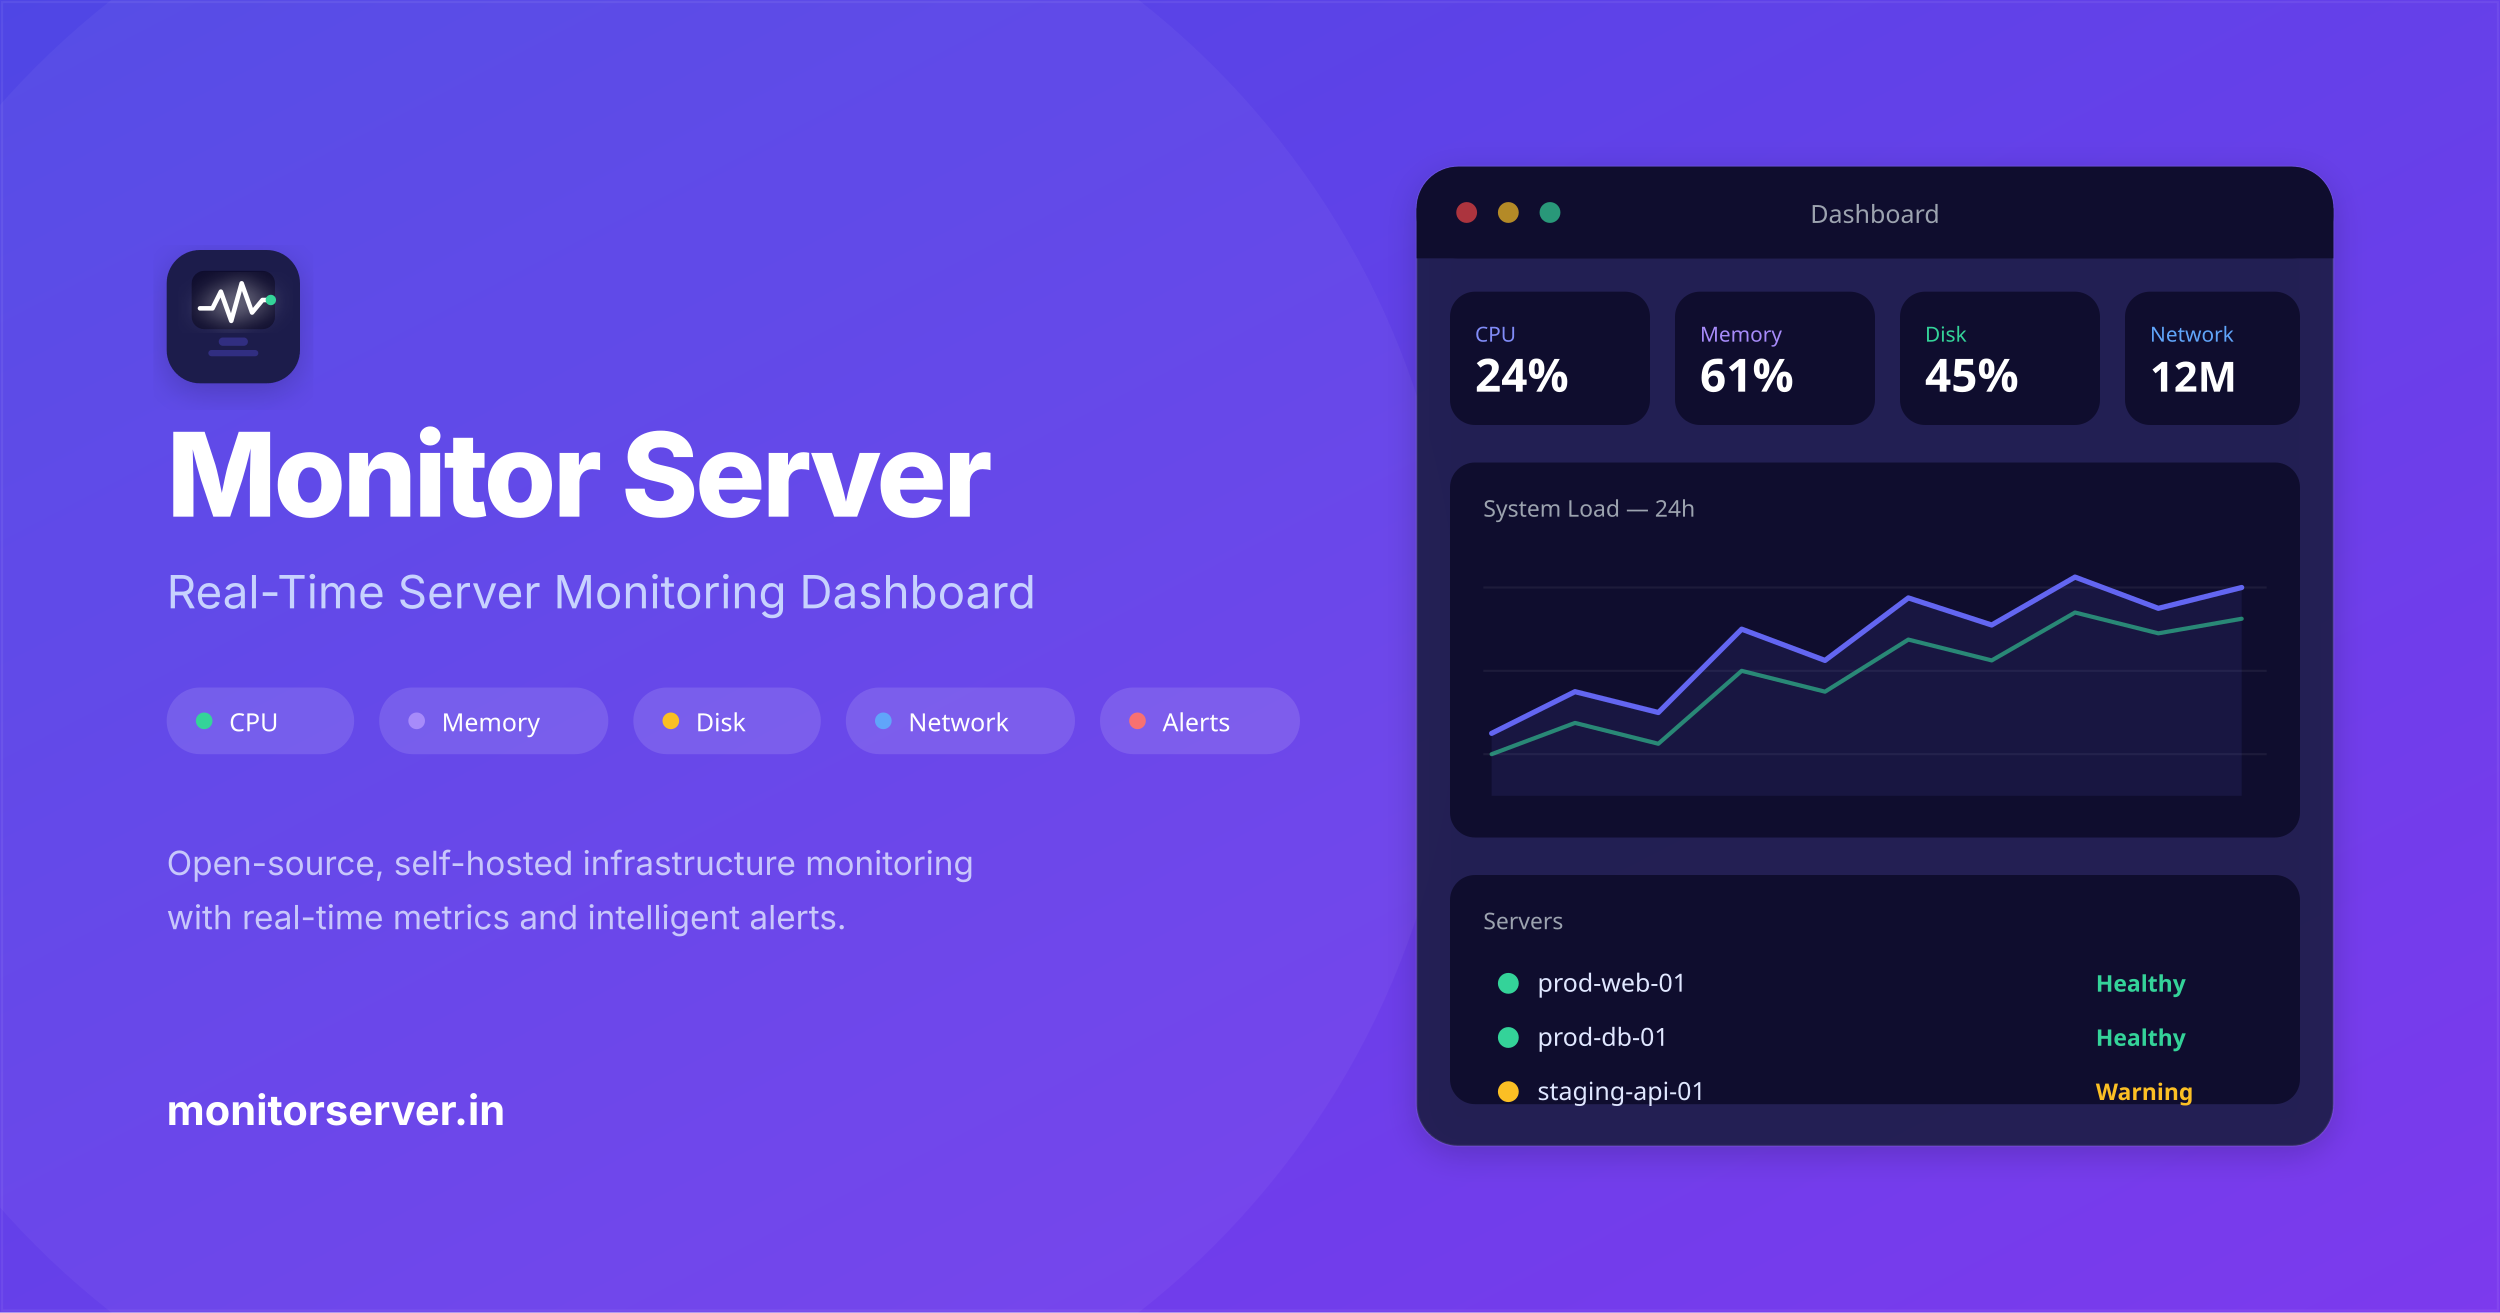
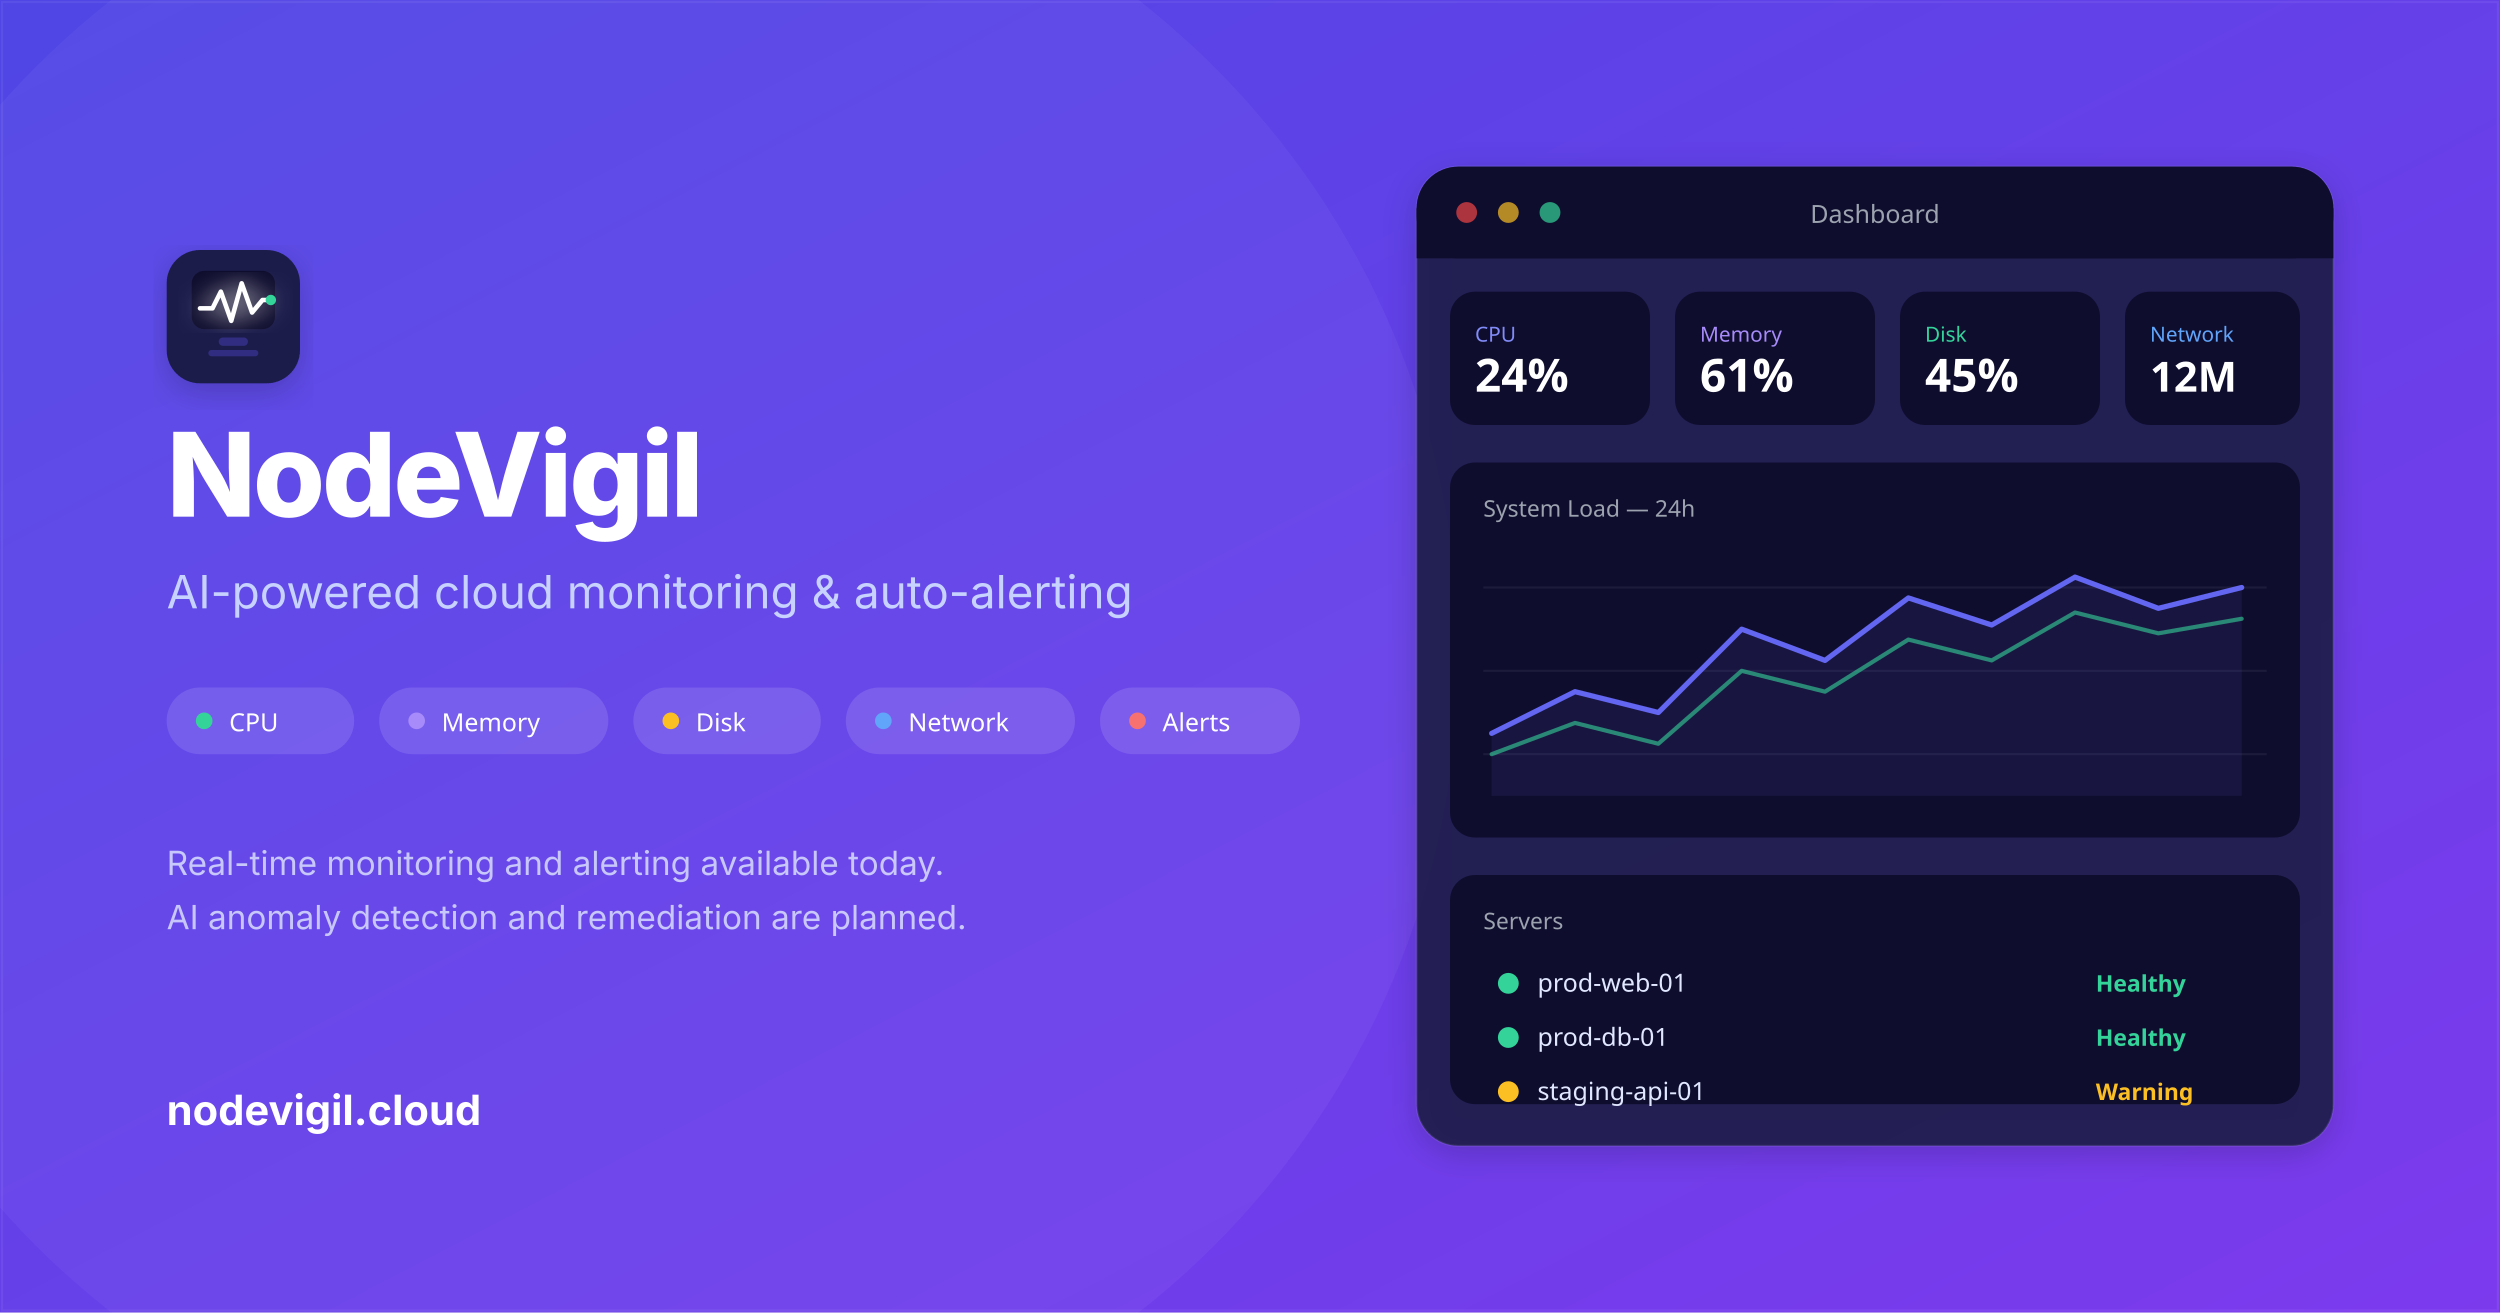
<svg xmlns="http://www.w3.org/2000/svg" viewBox="0 0 1200 630" fill="none">
  <defs>
    <linearGradient id="bg" x1="0%" y1="0%" x2="100%" y2="100%">
      <stop offset="0%" stop-color="#4f46e5" />
      <stop offset="100%" stop-color="#7c3aed" />
    </linearGradient>
    <linearGradient id="pulse" x1="0%" y1="50%" x2="100%" y2="50%">
      <stop offset="0%" stop-color="#c7d2fe" />
      <stop offset="50%" stop-color="#ffffff" />
      <stop offset="100%" stop-color="#c7d2fe" />
    </linearGradient>
    <filter id="glow" x="-30%" y="-30%" width="160%" height="160%">
      <feGaussianBlur stdDeviation="6" result="blur" />
      <feMerge>
        <feMergeNode in="blur" />
        <feMergeNode in="SourceGraphic" />
      </feMerge>
    </filter>
    <filter id="shadow" x="-10%" y="-10%" width="120%" height="130%">
      <feDropShadow dx="0" dy="4" stdDeviation="8" flood-color="#000" flood-opacity="0.2" />
    </filter>
  </defs>
  <rect width="1200" height="630" fill="url(#bg)" />
  <circle cx="300" cy="315" r="400" fill="#fff" opacity="0.04" />
  <g transform="translate(80, 120)">
    <rect width="64" height="64" rx="16" fill="#1e1b4b" filter="url(#shadow)" />
    <rect x="12" y="10" width="40" height="28" rx="6" fill="#0f0d2e" />
    <polyline points="16,28 22,28 26,20 31,34 36,16 41,30 46,24 50,24" fill="none" stroke="#fff" stroke-width="2.2" stroke-linecap="round" stroke-linejoin="round" filter="url(#glow)" />
    <circle cx="50" cy="24" r="2.5" fill="#34d399" />
    <rect x="25" y="42" width="14" height="4" rx="2" fill="#312e81" />
    <rect x="20" y="48" width="24" height="3" rx="1.5" fill="#312e81" />
  </g>
-   <text x="80" y="248" fill="#fff" font-size="56" font-weight="800" font-family="system-ui, -apple-system, sans-serif" letter-spacing="-1.5">Monitor Server</text>
-   <text x="80" y="292" fill="#c7d2fe" font-size="22" font-weight="400" font-family="system-ui, -apple-system, sans-serif">Real-Time Server Monitoring Dashboard</text>
+   <text x="80" y="248" fill="#fff" font-size="56" font-weight="800" font-family="system-ui, -apple-system, sans-serif" letter-spacing="-1.5">NodeVigil</text>
+   <text x="80" y="292" fill="#c7d2fe" font-size="22" font-weight="400" font-family="system-ui, -apple-system, sans-serif">AI-powered cloud monitoring &amp; auto-alerting</text>
  <g transform="translate(80, 330)">
    <rect width="90" height="32" rx="16" fill="#fff" fill-opacity="0.12" />
    <circle cx="18" cy="16" r="4" fill="#34d399" />
    <text x="30" y="21" fill="#fff" font-size="12" font-weight="500" font-family="system-ui">CPU</text>
    <rect x="102" width="110" height="32" rx="16" fill="#fff" fill-opacity="0.12" />
    <circle cx="120" cy="16" r="4" fill="#a78bfa" />
    <text x="132" y="21" fill="#fff" font-size="12" font-weight="500" font-family="system-ui">Memory</text>
    <rect x="224" width="90" height="32" rx="16" fill="#fff" fill-opacity="0.12" />
    <circle cx="242" cy="16" r="4" fill="#fbbf24" />
    <text x="254" y="21" fill="#fff" font-size="12" font-weight="500" font-family="system-ui">Disk</text>
    <rect x="326" width="110" height="32" rx="16" fill="#fff" fill-opacity="0.12" />
    <circle cx="344" cy="16" r="4" fill="#60a5fa" />
    <text x="356" y="21" fill="#fff" font-size="12" font-weight="500" font-family="system-ui">Network</text>
    <rect x="448" width="96" height="32" rx="16" fill="#fff" fill-opacity="0.12" />
    <circle cx="466" cy="16" r="4" fill="#f87171" />
    <text x="478" y="21" fill="#fff" font-size="12" font-weight="500" font-family="system-ui">Alerts</text>
  </g>
-   <text x="80" y="420" fill="#e0e7ff" font-size="16" font-weight="400" font-family="system-ui, -apple-system, sans-serif" opacity="0.8">Open-source, self-hosted infrastructure monitoring</text>
-   <text x="80" y="446" fill="#e0e7ff" font-size="16" font-weight="400" font-family="system-ui, -apple-system, sans-serif" opacity="0.8">with real-time metrics and intelligent alerts.</text>
-   <text x="80" y="540" fill="#fff" font-size="20" font-weight="700" font-family="system-ui, -apple-system, sans-serif">monitorserver.in</text>
+   <text x="80" y="420" fill="#e0e7ff" font-size="16" font-weight="400" font-family="system-ui, -apple-system, sans-serif" opacity="0.8">Real-time monitoring and alerting available today.</text>
+   <text x="80" y="446" fill="#e0e7ff" font-size="16" font-weight="400" font-family="system-ui, -apple-system, sans-serif" opacity="0.8">AI anomaly detection and remediation are planned.</text>
+   <text x="80" y="540" fill="#fff" font-size="20" font-weight="700" font-family="system-ui, -apple-system, sans-serif">nodevigil.cloud</text>
  <g transform="translate(680, 80)">
    <rect width="440" height="470" rx="20" fill="#1e1b4b" filter="url(#shadow)" fill-opacity="0.9" />
    <rect width="440" height="470" rx="20" fill="none" stroke="#fff" stroke-width="1" stroke-opacity="0.08" />
    <rect x="0" y="0" width="440" height="44" rx="20" fill="#0f0d2e" />
    <rect x="0" y="20" width="440" height="24" fill="#0f0d2e" />
    <circle cx="24" cy="22" r="5" fill="#ef4444" opacity="0.7" />
    <circle cx="44" cy="22" r="5" fill="#fbbf24" opacity="0.7" />
    <circle cx="64" cy="22" r="5" fill="#34d399" opacity="0.7" />
    <text x="220" y="27" text-anchor="middle" fill="#9ca3af" font-size="12" font-family="system-ui">Dashboard</text>
    <g transform="translate(16, 60)">
      <rect width="96" height="64" rx="12" fill="#0f0d2e" />
      <text x="12" y="24" fill="#818cf8" font-size="10" font-weight="500" font-family="system-ui">CPU</text>
      <text x="12" y="48" fill="#fff" font-size="22" font-weight="700" font-family="system-ui">24%</text>
      <rect x="108" width="96" height="64" rx="12" fill="#0f0d2e" />
      <text x="120" y="24" fill="#a78bfa" font-size="10" font-weight="500" font-family="system-ui">Memory</text>
      <text x="120" y="48" fill="#fff" font-size="22" font-weight="700" font-family="system-ui">61%</text>
      <rect x="216" width="96" height="64" rx="12" fill="#0f0d2e" />
      <text x="228" y="24" fill="#34d399" font-size="10" font-weight="500" font-family="system-ui">Disk</text>
      <text x="228" y="48" fill="#fff" font-size="22" font-weight="700" font-family="system-ui">45%</text>
      <rect x="324" width="84" height="64" rx="12" fill="#0f0d2e" />
      <text x="336" y="24" fill="#60a5fa" font-size="10" font-weight="500" font-family="system-ui">Network</text>
      <text x="336" y="48" fill="#fff" font-size="20" font-weight="700" font-family="system-ui">12M</text>
    </g>
    <g transform="translate(16, 142)">
      <rect width="408" height="180" rx="12" fill="#0f0d2e" />
      <text x="16" y="26" fill="#9ca3af" font-size="11" font-weight="500" font-family="system-ui">System Load — 24h</text>
      <g opacity="0.06" stroke="#fff" stroke-width="1">
        <line x1="16" y1="60" x2="392" y2="60" />
        <line x1="16" y1="100" x2="392" y2="100" />
        <line x1="16" y1="140" x2="392" y2="140" />
      </g>
      <polyline points="20,130 60,110 100,120 140,80 180,95 220,65 260,78 300,55 340,70 380,60" fill="none" stroke="#6366f1" stroke-width="2.5" stroke-linecap="round" stroke-linejoin="round" />
      <polygon points="20,130 60,110 100,120 140,80 180,95 220,65 260,78 300,55 340,70 380,60 380,160 20,160" fill="#6366f1" opacity="0.10" />
      <polyline points="20,140 60,125 100,135 140,100 180,110 220,85 260,95 300,72 340,82 380,75" fill="none" stroke="#34d399" stroke-width="2" stroke-linecap="round" stroke-linejoin="round" opacity="0.6" />
    </g>
    <g transform="translate(16, 340)">
      <rect width="408" height="110" rx="12" fill="#0f0d2e" />
      <text x="16" y="26" fill="#9ca3af" font-size="11" font-weight="500" font-family="system-ui">Servers</text>
      <circle cx="28" cy="52" r="5" fill="#34d399" />
      <text x="42" y="56" fill="#e0e7ff" font-size="12" font-family="system-ui">prod-web-01</text>
      <text x="310" y="56" fill="#34d399" font-size="11" font-weight="600" font-family="system-ui">Healthy</text>
      <circle cx="28" cy="78" r="5" fill="#34d399" />
      <text x="42" y="82" fill="#e0e7ff" font-size="12" font-family="system-ui">prod-db-01</text>
      <text x="310" y="82" fill="#34d399" font-size="11" font-weight="600" font-family="system-ui">Healthy</text>
      <circle cx="28" cy="104" r="5" fill="#fbbf24" />
      <text x="42" y="108" fill="#e0e7ff" font-size="12" font-family="system-ui">staging-api-01</text>
      <text x="310" y="108" fill="#fbbf24" font-size="11" font-weight="600" font-family="system-ui">Warning</text>
    </g>
  </g>
  <rect x="1" y="1" width="1198" height="628" fill="none" stroke="#fff" stroke-width="1" stroke-opacity="0.06" />
</svg>
